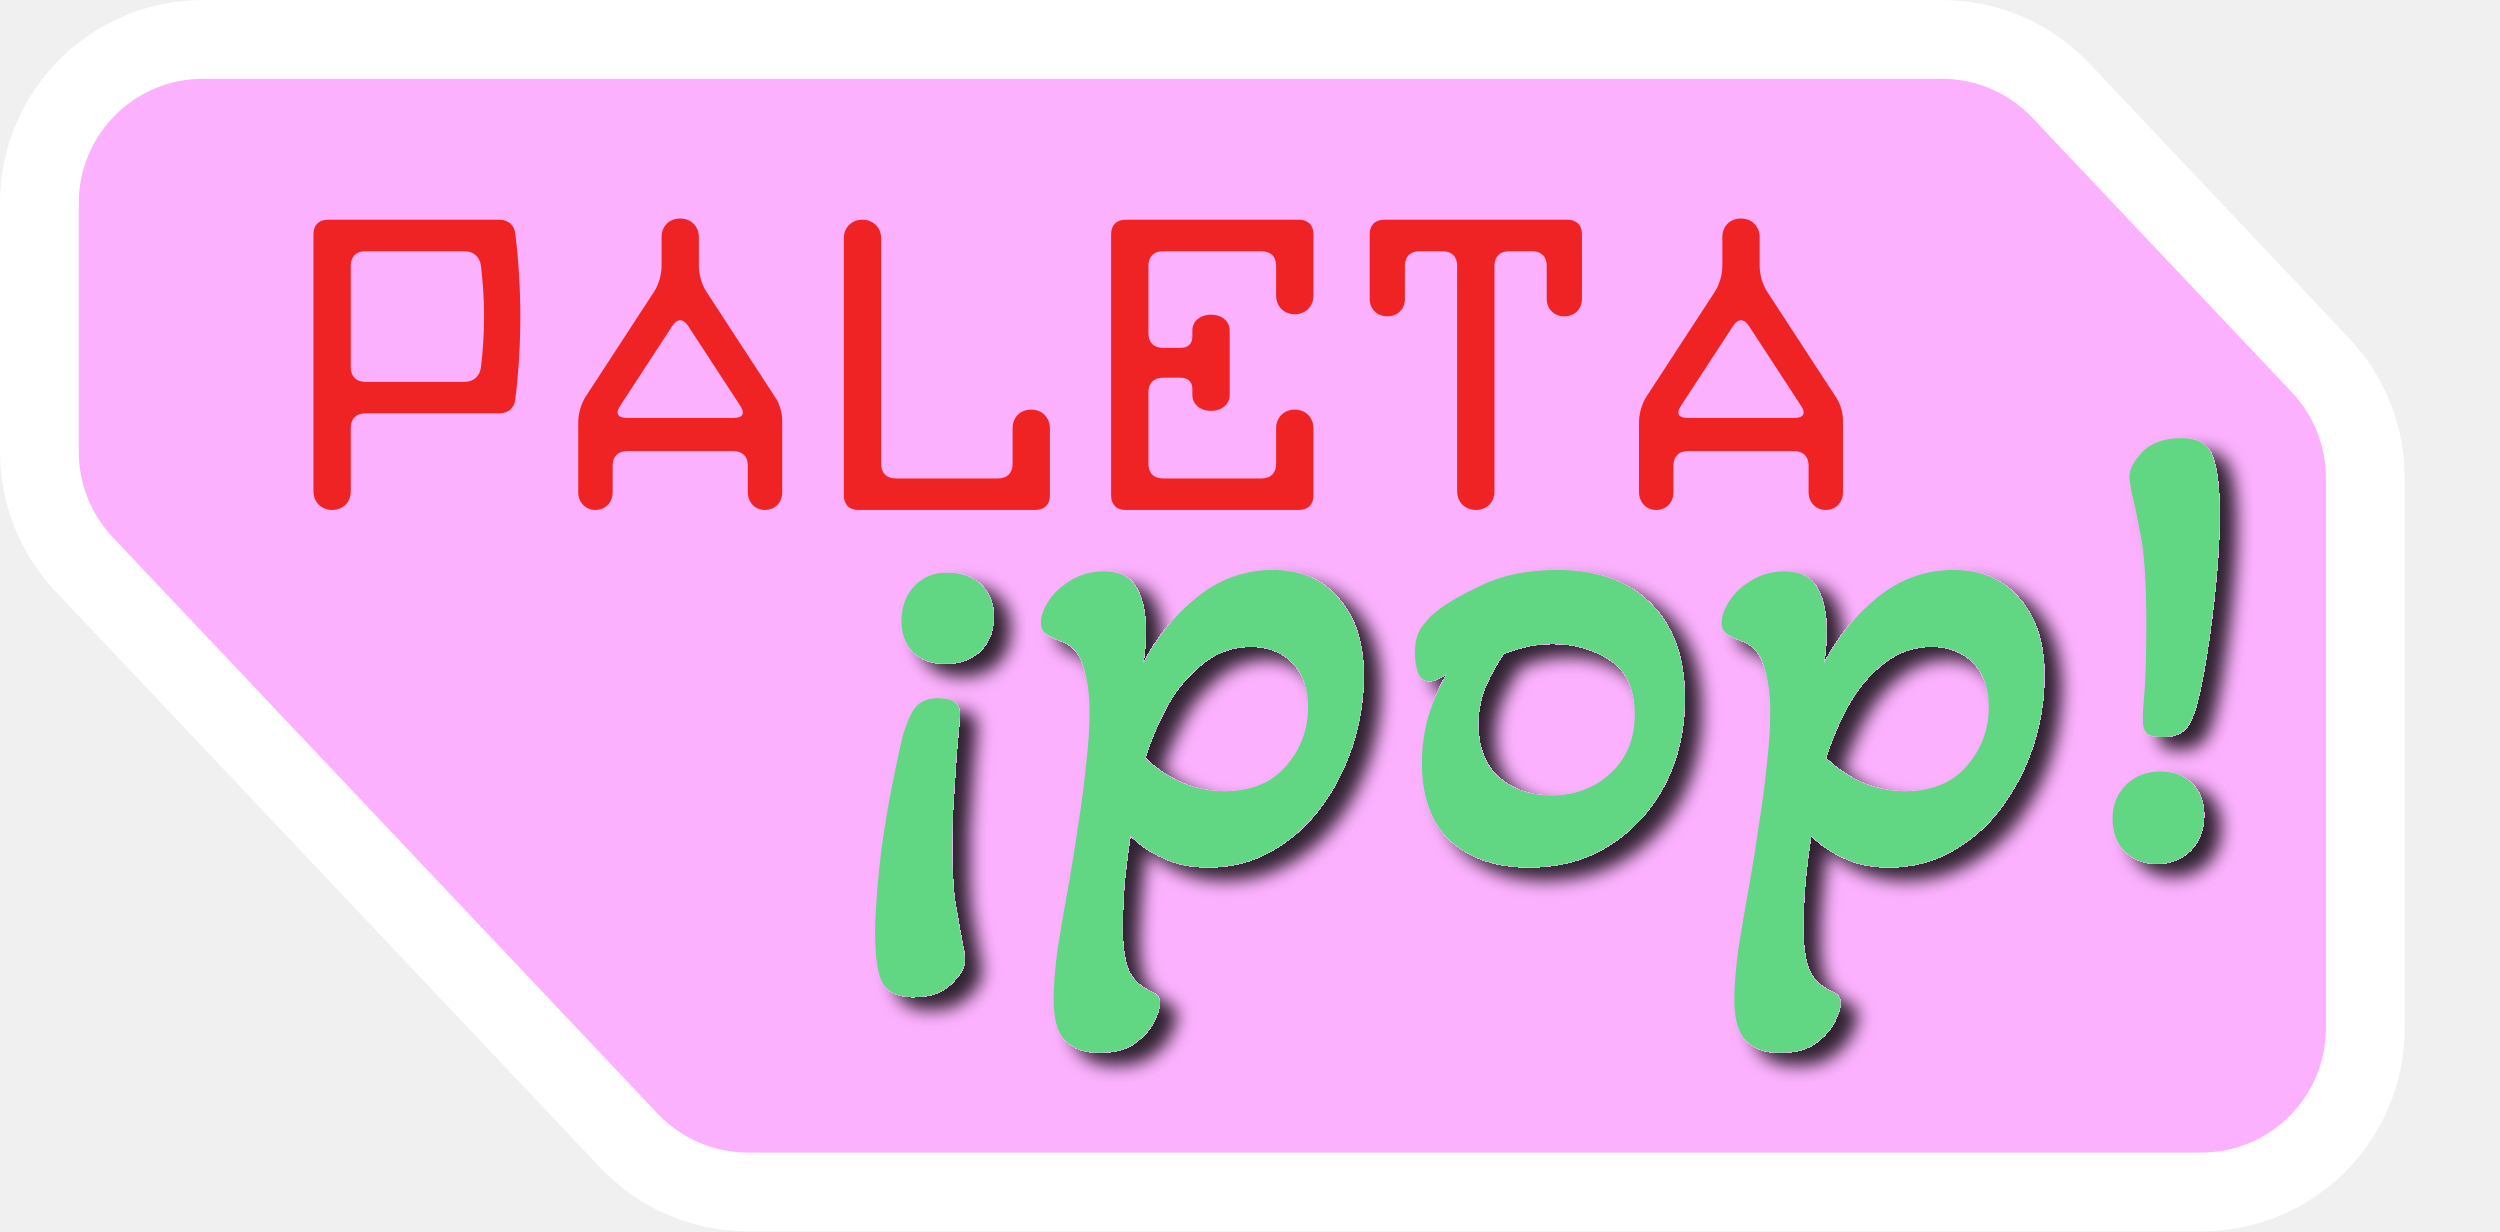
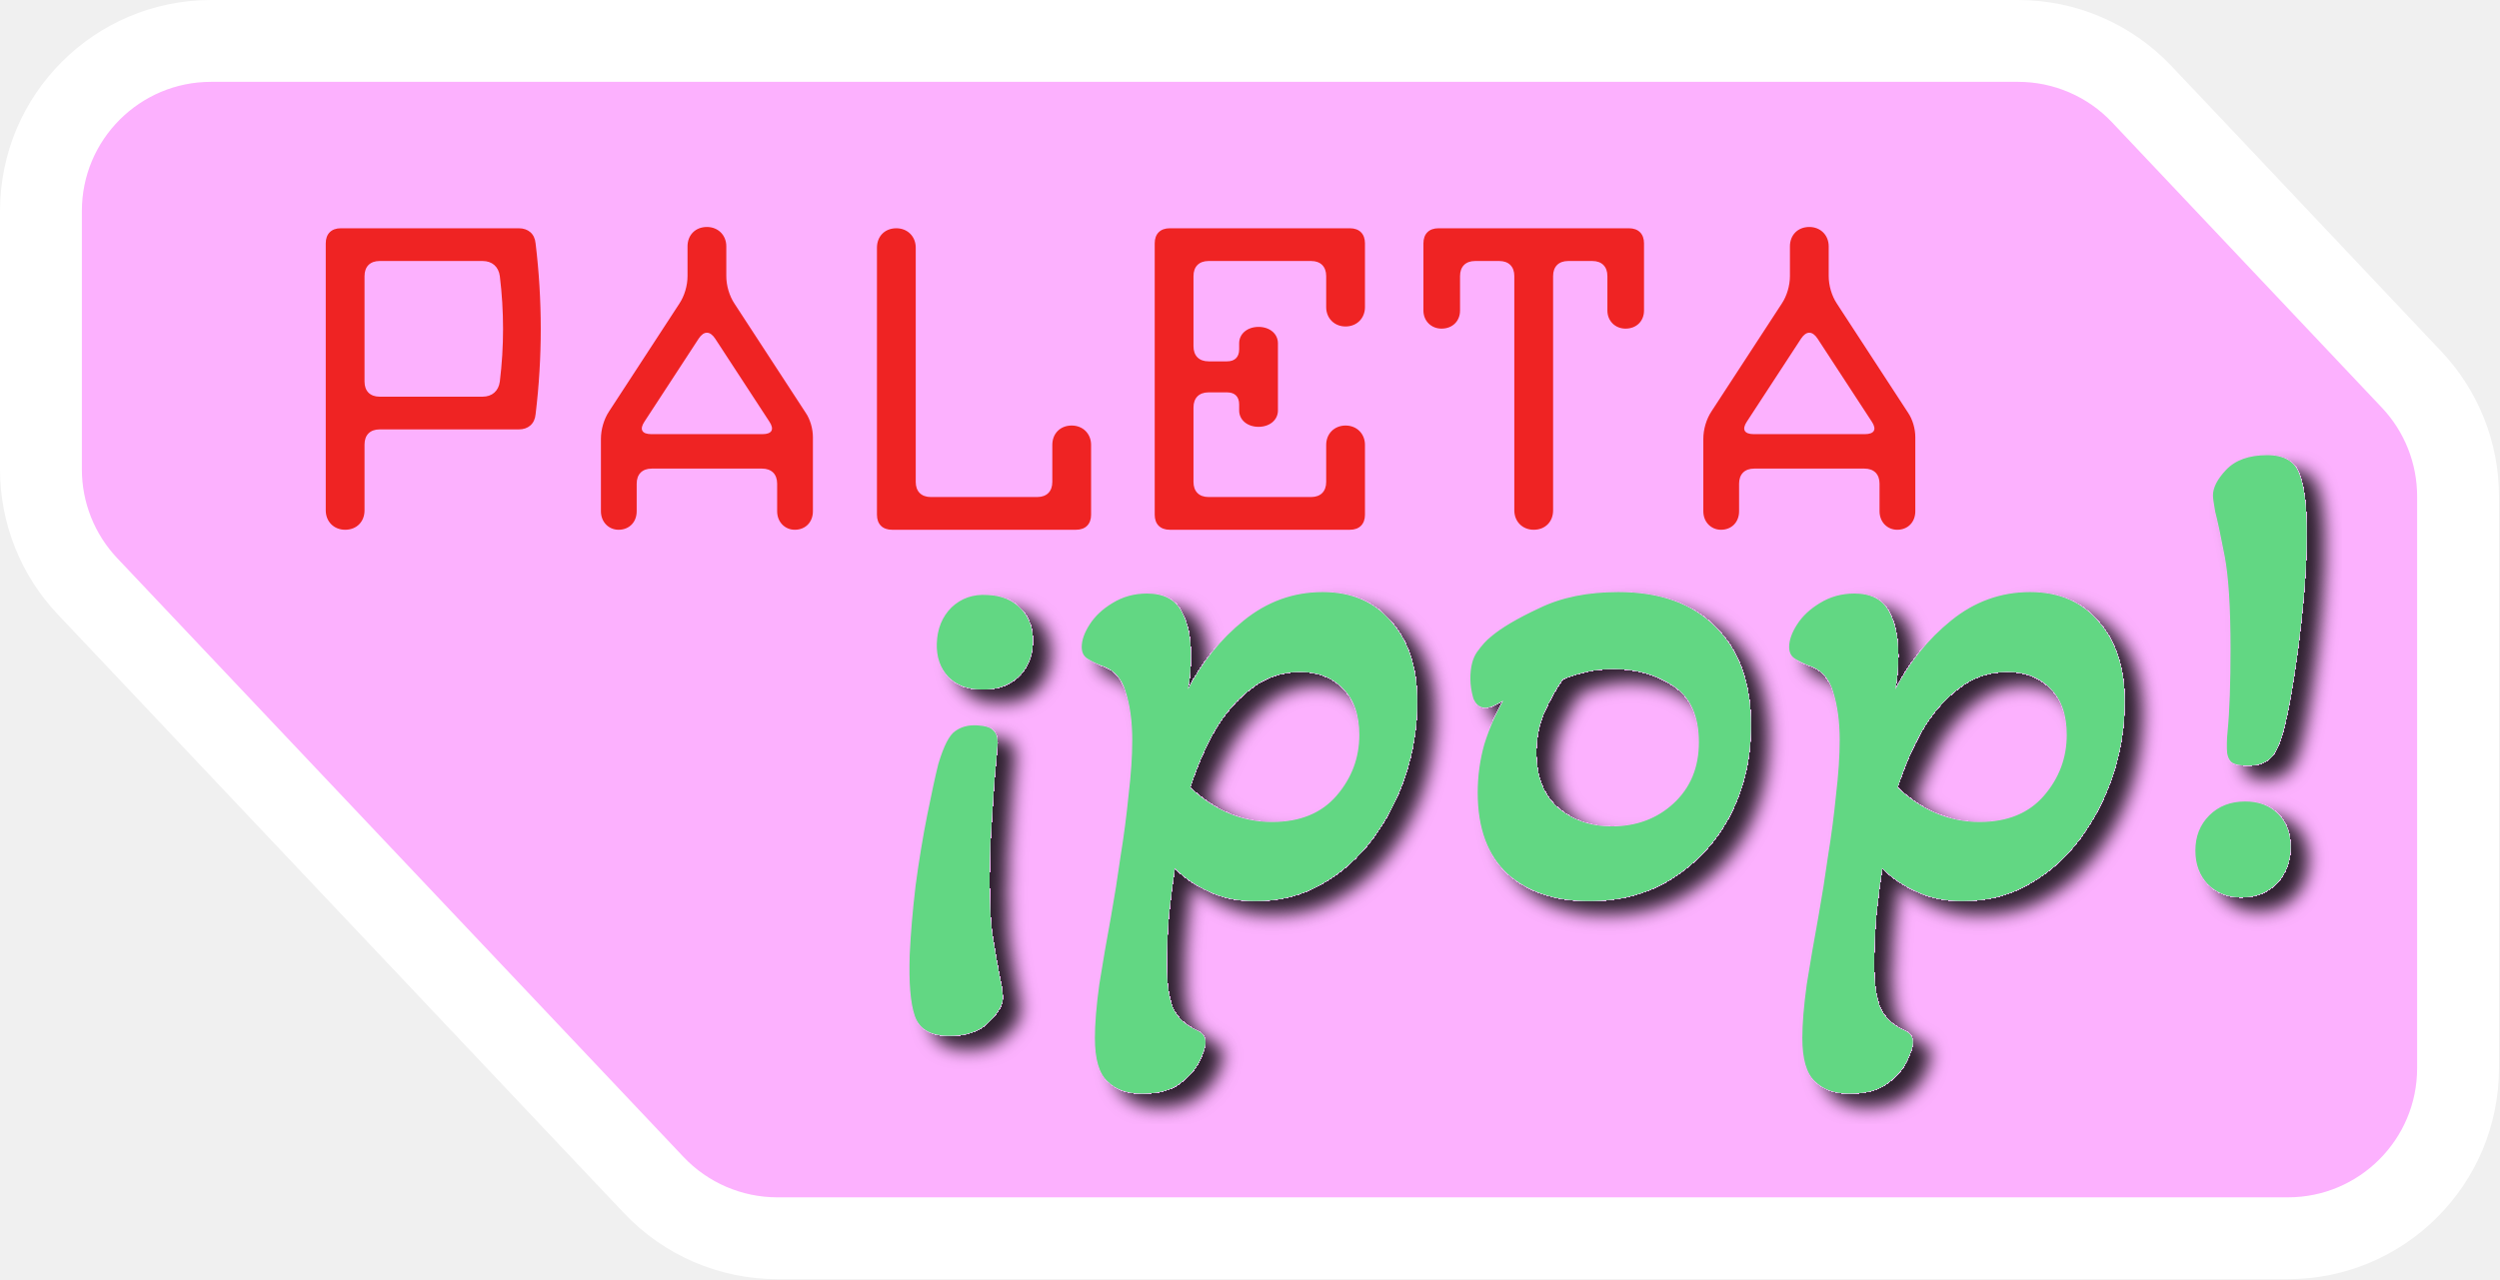
- <svg xmlns="http://www.w3.org/2000/svg" width="603" height="297" fill="none" viewBox="0 0 603 297">
+ <svg xmlns="http://www.w3.org/2000/svg" width="580" height="297" fill="none" viewBox="0 0 580 297">
  <path fill="#FCB1FE" stroke="#fff" stroke-width="19" d="m497.087 21.865 62.617 66.238a39.5 39.5 0 0 1 10.796 27.135V248c0 21.815-17.685 39.5-39.5 39.5H180.423a39.498 39.498 0 0 1-28.704-12.365L20.296 136.112A39.499 39.499 0 0 1 9.5 108.977V49C9.5 27.185 27.185 9.5 49 9.5h419.383a39.5 39.5 0 0 1 28.704 12.365Z" />
  <path fill="#EF2323" d="M120.405 99.7c2.2 0 3.7-1.3 3.9-3.5 1.6-13.2 1.6-26.5 0-39.7-.2-2.2-1.7-3.5-3.9-3.5h-41.3c-2.2 0-3.5 1.3-3.5 3.5v62c0 2.6 1.9 4.5 4.5 4.5 2.7 0 4.5-1.9 4.5-4.5v-15.3c0-2.2 1.3-3.5 3.5-3.5h32.3Zm-35.8-35.6c0-2.2 1.3-3.5 3.5-3.5h23.9c2.2 0 3.7 1.3 4 3.5 1 8.2 1 16.3 0 24.5-.3 2.2-1.8 3.5-4 3.5h-23.9c-2.2 0-3.5-1.3-3.5-3.5V64.1Zm92.265 44.7c2.2 0 3.5 1.3 3.5 3.5v6.4c0 2.5 1.8 4.3 4.1 4.3 2.5 0 4.2-1.8 4.2-4.3v-17.2c0-1.9-.6-4.1-1.7-5.7l-16.5-25.3c-1.2-1.8-1.9-4.2-1.9-6.4v-6.9c0-2.6-1.9-4.5-4.5-4.5-2.7 0-4.5 1.9-4.5 4.5v6.9c0 2.2-.7 4.6-1.9 6.4l-16.3 25c-1.2 1.8-1.9 4.2-1.9 6.4v16.8c0 2.5 1.8 4.3 4.1 4.3 2.5 0 4.2-1.8 4.2-4.3v-6.4c0-2.2 1.3-3.5 3.5-3.5h25.6Zm-14.7-30.2c1.2-1.8 2.6-1.8 3.8 0l12.6 19.3c1.2 1.8.6 2.9-1.6 2.9h-25.8c-2.2 0-2.8-1.1-1.6-2.9l12.6-19.3Zm87.565 44.4c2.2 0 3.5-1.3 3.5-3.5v-16.2c0-2.6-1.9-4.5-4.5-4.5-2.7 0-4.5 1.9-4.5 4.5v8.6c0 2.2-1.3 3.5-3.5 3.5h-24.7c-2.2 0-3.5-1.3-3.5-3.5V57.5c0-2.6-1.9-4.5-4.5-4.5-2.7 0-4.5 1.9-4.5 4.5v62c0 2.2 1.3 3.5 3.5 3.5h42.7Zm63.565 0c2.2 0 3.5-1.3 3.5-3.5v-16.2c0-2.6-1.9-4.5-4.5-4.5s-4.5 1.9-4.5 4.5v8.6c0 2.2-1.3 3.5-3.5 3.5h-23.8c-2.2 0-3.5-1.3-3.5-3.5V94.6c0-2.2 1.3-3.5 3.5-3.5h4.3c1.8 0 2.8 1 2.8 2.8v1.4c0 2.2 1.9 3.8 4.5 3.8s4.5-1.6 4.5-3.8V79.7c0-2.2-1.9-3.8-4.5-3.8s-4.5 1.6-4.5 3.8v1.4c0 1.8-1 2.8-2.8 2.8h-4.3c-2.2 0-3.5-1.3-3.5-3.5V64.1c0-2.2 1.3-3.5 3.5-3.5h23.8c2.2 0 3.5 1.3 3.5 3.5v7.2c0 2.6 1.9 4.5 4.5 4.5s4.5-1.9 4.5-4.5V56.5c0-2.2-1.3-3.5-3.5-3.5h-41.8c-2.2 0-3.5 1.3-3.5 3.5v63c0 2.2 1.3 3.5 3.5 3.5h41.8Zm34.665-62.4c2.2 0 3.5 1.3 3.5 3.5v54.4c0 2.6 1.9 4.5 4.5 4.5 2.7 0 4.5-1.9 4.5-4.5V64.1c0-2.2 1.3-3.5 3.5-3.5h5.6c2.2 0 3.5 1.3 3.5 3.5v8c0 2.4 1.8 4.2 4.2 4.2 2.6 0 4.3-1.8 4.3-4.2V56.5c0-2.2-1.3-3.5-3.5-3.5h-44.2c-2.2 0-3.5 1.3-3.5 3.5v15.6c0 2.4 1.8 4.2 4.2 4.2 2.6 0 4.3-1.8 4.3-4.2v-8c0-2.2 1.3-3.5 3.5-3.5h5.6Zm84.765 48.2c2.2 0 3.5 1.3 3.5 3.5v6.4c0 2.5 1.8 4.3 4.1 4.3 2.5 0 4.2-1.8 4.2-4.3v-17.2c0-1.9-.6-4.1-1.7-5.7l-16.5-25.3c-1.2-1.8-1.9-4.2-1.9-6.4v-6.9c0-2.6-1.9-4.5-4.5-4.5-2.7 0-4.5 1.9-4.5 4.5v6.9c0 2.2-.7 4.6-1.9 6.4l-16.3 25c-1.2 1.8-1.9 4.2-1.9 6.4v16.8c0 2.5 1.8 4.3 4.1 4.3 2.5 0 4.2-1.8 4.2-4.3v-6.4c0-2.2 1.3-3.5 3.5-3.5h25.6Zm-14.7-30.2c1.2-1.8 2.6-1.8 3.8 0l12.6 19.3c1.2 1.8.6 2.9-1.6 2.9h-25.8c-2.2 0-2.8-1.1-1.6-2.9l12.6-19.3Z" />
  <g filter="url(#a)">
    <path fill="#62D783" d="M227.8 160.08c-3.173 0-5.723-.963-7.65-2.89-1.927-2.04-2.833-4.647-2.72-7.82.113-3.4 1.247-6.177 3.4-8.33 2.267-2.153 5.043-3.117 8.33-2.89 3.287.113 5.893 1.19 7.82 3.23 1.927 2.04 2.833 4.647 2.72 7.82-.113 3.4-1.303 6.12-3.57 8.16-2.267 1.927-5.043 2.833-8.33 2.72Zm-7.99 80.41c-3.967-.113-6.46-1.643-7.48-4.59-1.02-2.947-1.417-7.707-1.19-14.28.227-4.873.68-10.2 1.36-15.98.793-5.893 1.7-11.39 2.72-16.49 1.02-5.1 1.87-9.01 2.55-11.73 1.247-4.193 2.55-6.743 3.91-7.65 1.36-1.02 3.06-1.473 5.1-1.36 1.927.113 3.173.51 3.74 1.19.68.567 1.02 1.53 1.02 2.89 0 .34-.057.85-.17 1.53 0 .68-.057 1.53-.17 2.55-.227 2.153-.453 4.93-.68 8.33a931.844 931.844 0 0 0-.68 10.88c-.34 9.633-.17 16.83.51 21.59.793 4.76 1.417 8.273 1.87 10.54.227.793.34 1.473.34 2.04.113.567.17 1.133.17 1.7 0 1.7-1.133 3.627-3.4 5.78-2.153 2.153-5.327 3.173-9.52 3.06Zm45.188 13.43c-3.4 0-6.063-.963-7.99-2.89-1.927-1.813-2.89-5.157-2.89-10.03 0-3.287.34-7.423 1.02-12.41.793-4.987 1.7-10.257 2.72-15.81a363.62 363.62 0 0 0 2.21-13.94 224.652 224.652 0 0 0 1.87-14.28c.567-4.76.85-9.01.85-12.75 0-4.307-.51-8.047-1.53-11.22-.907-3.173-2.833-5.213-5.78-6.12a19.233 19.233 0 0 1-3.06-1.53c-.907-.567-1.36-1.473-1.36-2.72 0-1.587.623-3.343 1.87-5.27 1.247-1.927 3.003-3.57 5.27-4.93 2.38-1.473 5.043-2.21 7.99-2.21 3.853 0 6.517 1.36 7.99 4.08 1.473 2.607 2.21 6.063 2.21 10.37 0 1.247-.057 2.55-.17 3.91a52.643 52.643 0 0 1-.51 3.91c3.287-6.347 7.593-11.673 12.92-15.98 5.44-4.42 11.56-6.63 18.36-6.63 6.8 0 12.127 2.323 15.98 6.97 3.967 4.533 5.95 10.71 5.95 18.53 0 5.78-.907 11.447-2.72 17-1.813 5.44-4.363 10.37-7.65 14.79s-7.253 7.933-11.9 10.54c-4.533 2.607-9.633 3.91-15.3 3.91-4.08 0-7.65-.737-10.71-2.21-3.06-1.36-5.723-3.173-7.99-5.44-.453 2.947-.907 6.517-1.36 10.71-.34 4.193-.51 8.103-.51 11.73 0 4.193.453 7.48 1.36 9.86 1.02 2.38 2.947 4.193 5.78 5.44 1.247.567 1.87 1.473 1.87 2.72 0 .907-.453 2.323-1.36 4.25s-2.437 3.683-4.59 5.27c-2.04 1.587-4.987 2.38-8.84 2.38Zm30.26-63.07c6.46 0 11.447-2.04 14.96-6.12 3.513-4.08 5.27-8.783 5.27-14.11 0-4.647-1.247-8.217-3.74-10.71-2.493-2.607-5.837-3.91-10.03-3.91-4.307 0-8.103 1.303-11.39 3.91-3.287 2.493-6.12 5.78-8.5 9.86-2.267 4.08-4.137 8.443-5.61 13.09 5.667 5.327 12.013 7.99 19.04 7.99Zm73.546 18.36c-7.82 0-14.11-2.097-18.87-6.29-4.646-4.307-6.97-10.597-6.97-18.87 0-3.853.51-7.593 1.53-11.22a51.41 51.41 0 0 1 4.42-10.2c-1.813 1.133-3.173 1.7-4.08 1.7-1.36 0-2.323-.737-2.89-2.21-.453-1.587-.68-3.117-.68-4.59 0-2.607.51-4.647 1.53-6.12 1.134-1.587 2.21-2.777 3.23-3.57 2.38-2.04 6.12-4.25 11.22-6.63 5.1-2.493 11.22-3.74 18.36-3.74 9.747 0 17.284 2.72 22.61 8.16 5.44 5.44 8.16 13.033 8.16 22.78 0 7.593-1.586 14.507-4.76 20.74-3.173 6.12-7.593 10.993-13.26 14.62-5.553 3.627-12.07 5.44-19.55 5.44Zm5.27-17.34c5.667 0 10.427-1.757 14.28-5.27 3.967-3.627 5.95-8.387 5.95-14.28 0-6.12-1.983-10.483-5.95-13.09-3.966-2.607-8.556-3.91-13.77-3.91-2.38 0-4.533.227-6.46.68a38.155 38.155 0 0 0-5.44 1.7c-1.586 2.267-3.003 4.817-4.25 7.65-1.246 2.833-1.87 5.95-1.87 9.35 0 5.667 1.7 9.973 5.1 12.92 3.4 2.833 7.537 4.25 12.41 4.25Zm55.114 62.05c-3.4 0-6.064-.963-7.99-2.89-1.927-1.813-2.89-5.157-2.89-10.03 0-3.287.34-7.423 1.02-12.41.793-4.987 1.7-10.257 2.72-15.81a363.62 363.62 0 0 0 2.21-13.94 225.378 225.378 0 0 0 1.87-14.28c.566-4.76.85-9.01.85-12.75 0-4.307-.51-8.047-1.53-11.22-.907-3.173-2.834-5.213-5.78-6.12a19.148 19.148 0 0 1-3.06-1.53c-.907-.567-1.36-1.473-1.36-2.72 0-1.587.623-3.343 1.87-5.27 1.246-1.927 3.003-3.57 5.27-4.93 2.38-1.473 5.043-2.21 7.99-2.21 3.853 0 6.516 1.36 7.99 4.08 1.473 2.607 2.21 6.063 2.21 10.37 0 1.247-.057 2.55-.17 3.91a53.725 53.725 0 0 1-.51 3.91c3.286-6.347 7.593-11.673 12.92-15.98 5.44-4.42 11.56-6.63 18.36-6.63 6.8 0 12.126 2.323 15.98 6.97 3.966 4.533 5.95 10.71 5.95 18.53 0 5.78-.907 11.447-2.72 17-1.814 5.44-4.364 10.37-7.65 14.79-3.287 4.42-7.254 7.933-11.9 10.54-4.534 2.607-9.634 3.91-15.3 3.91-4.08 0-7.65-.737-10.71-2.21-3.06-1.36-5.724-3.173-7.99-5.44-.454 2.947-.907 6.517-1.36 10.71-.34 4.193-.51 8.103-.51 11.73 0 4.193.453 7.48 1.36 9.86 1.02 2.38 2.946 4.193 5.78 5.44 1.246.567 1.87 1.473 1.87 2.72 0 .907-.454 2.323-1.36 4.25-.907 1.927-2.437 3.683-4.59 5.27-2.04 1.587-4.987 2.38-8.84 2.38Zm30.26-63.07c6.46 0 11.446-2.04 14.96-6.12 3.513-4.08 5.27-8.783 5.27-14.11 0-4.647-1.247-8.217-3.74-10.71-2.494-2.607-5.837-3.91-10.03-3.91-4.307 0-8.104 1.303-11.39 3.91-3.287 2.493-6.12 5.78-8.5 9.86-2.267 4.08-4.137 8.443-5.61 13.09 5.666 5.327 12.013 7.99 19.04 7.99Zm62.326-13.09c-1.927 0-3.23-.283-3.91-.85-.68-.68-1.02-1.7-1.02-3.06v-1.36c0-.68.056-1.587.17-2.72.226-2.267.396-5.043.51-8.33.113-3.287.17-6.857.17-10.71 0-9.633-.454-16.83-1.36-21.59-.907-4.76-1.644-8.217-2.21-10.37-.34-1.927-.51-3.173-.51-3.74 0-1.813 1.02-3.797 3.06-5.95 2.153-2.267 5.326-3.4 9.52-3.4 3.966 0 6.46 1.473 7.48 4.42 1.133 2.833 1.7 7.48 1.7 13.94 0 4.873-.284 10.257-.85 16.15-.567 5.893-1.247 11.39-2.04 16.49-.794 5.1-1.53 9.01-2.21 11.73-1.02 4.193-2.21 6.8-3.57 7.82-1.247 1.02-2.89 1.53-4.93 1.53Zm-1.53 30.6c-3.174 0-5.78-1.02-7.82-3.06-1.927-2.04-2.89-4.647-2.89-7.82 0-3.287 1.076-6.007 3.23-8.16 2.153-2.153 4.93-3.23 8.33-3.23 3.173 0 5.723.963 7.65 2.89 1.926 1.927 2.89 4.477 2.89 7.65 0 3.4-1.077 6.233-3.23 8.5-2.154 2.153-4.874 3.23-8.16 3.23Z" />
  </g>
  <defs>
-     <filter id="a" width="332.574" height="156.24" x="210.8" y="104.68" color-interpolation-filters="sRGB" filterUnits="userSpaceOnUse">
+     <filter id="a" width="332.296" height="156.24" x="211.078" y="104.68" color-interpolation-filters="sRGB" filterUnits="userSpaceOnUse">
      <feFlood flood-opacity="0" result="BackgroundImageFix" />
      <feColorMatrix in="SourceAlpha" result="hardAlpha" values="0 0 0 0 0 0 0 0 0 0 0 0 0 0 0 0 0 0 127 0" />
      <feOffset dx="4" dy="3" />
      <feGaussianBlur stdDeviation="2" />
      <feComposite in2="hardAlpha" operator="out" />
      <feColorMatrix values="0 0 0 0 0 0 0 0 0 0 0 0 0 0 0 0 0 0 0.81 0" />
-       <feBlend in2="BackgroundImageFix" result="effect1_dropShadow_1253_5" />
-       <feBlend in="SourceGraphic" in2="effect1_dropShadow_1253_5" result="shape" />
+       <feBlend in2="BackgroundImageFix" result="effect1_dropShadow_1272_21" />
+       <feBlend in="SourceGraphic" in2="effect1_dropShadow_1272_21" result="shape" />
    </filter>
  </defs>
</svg>
